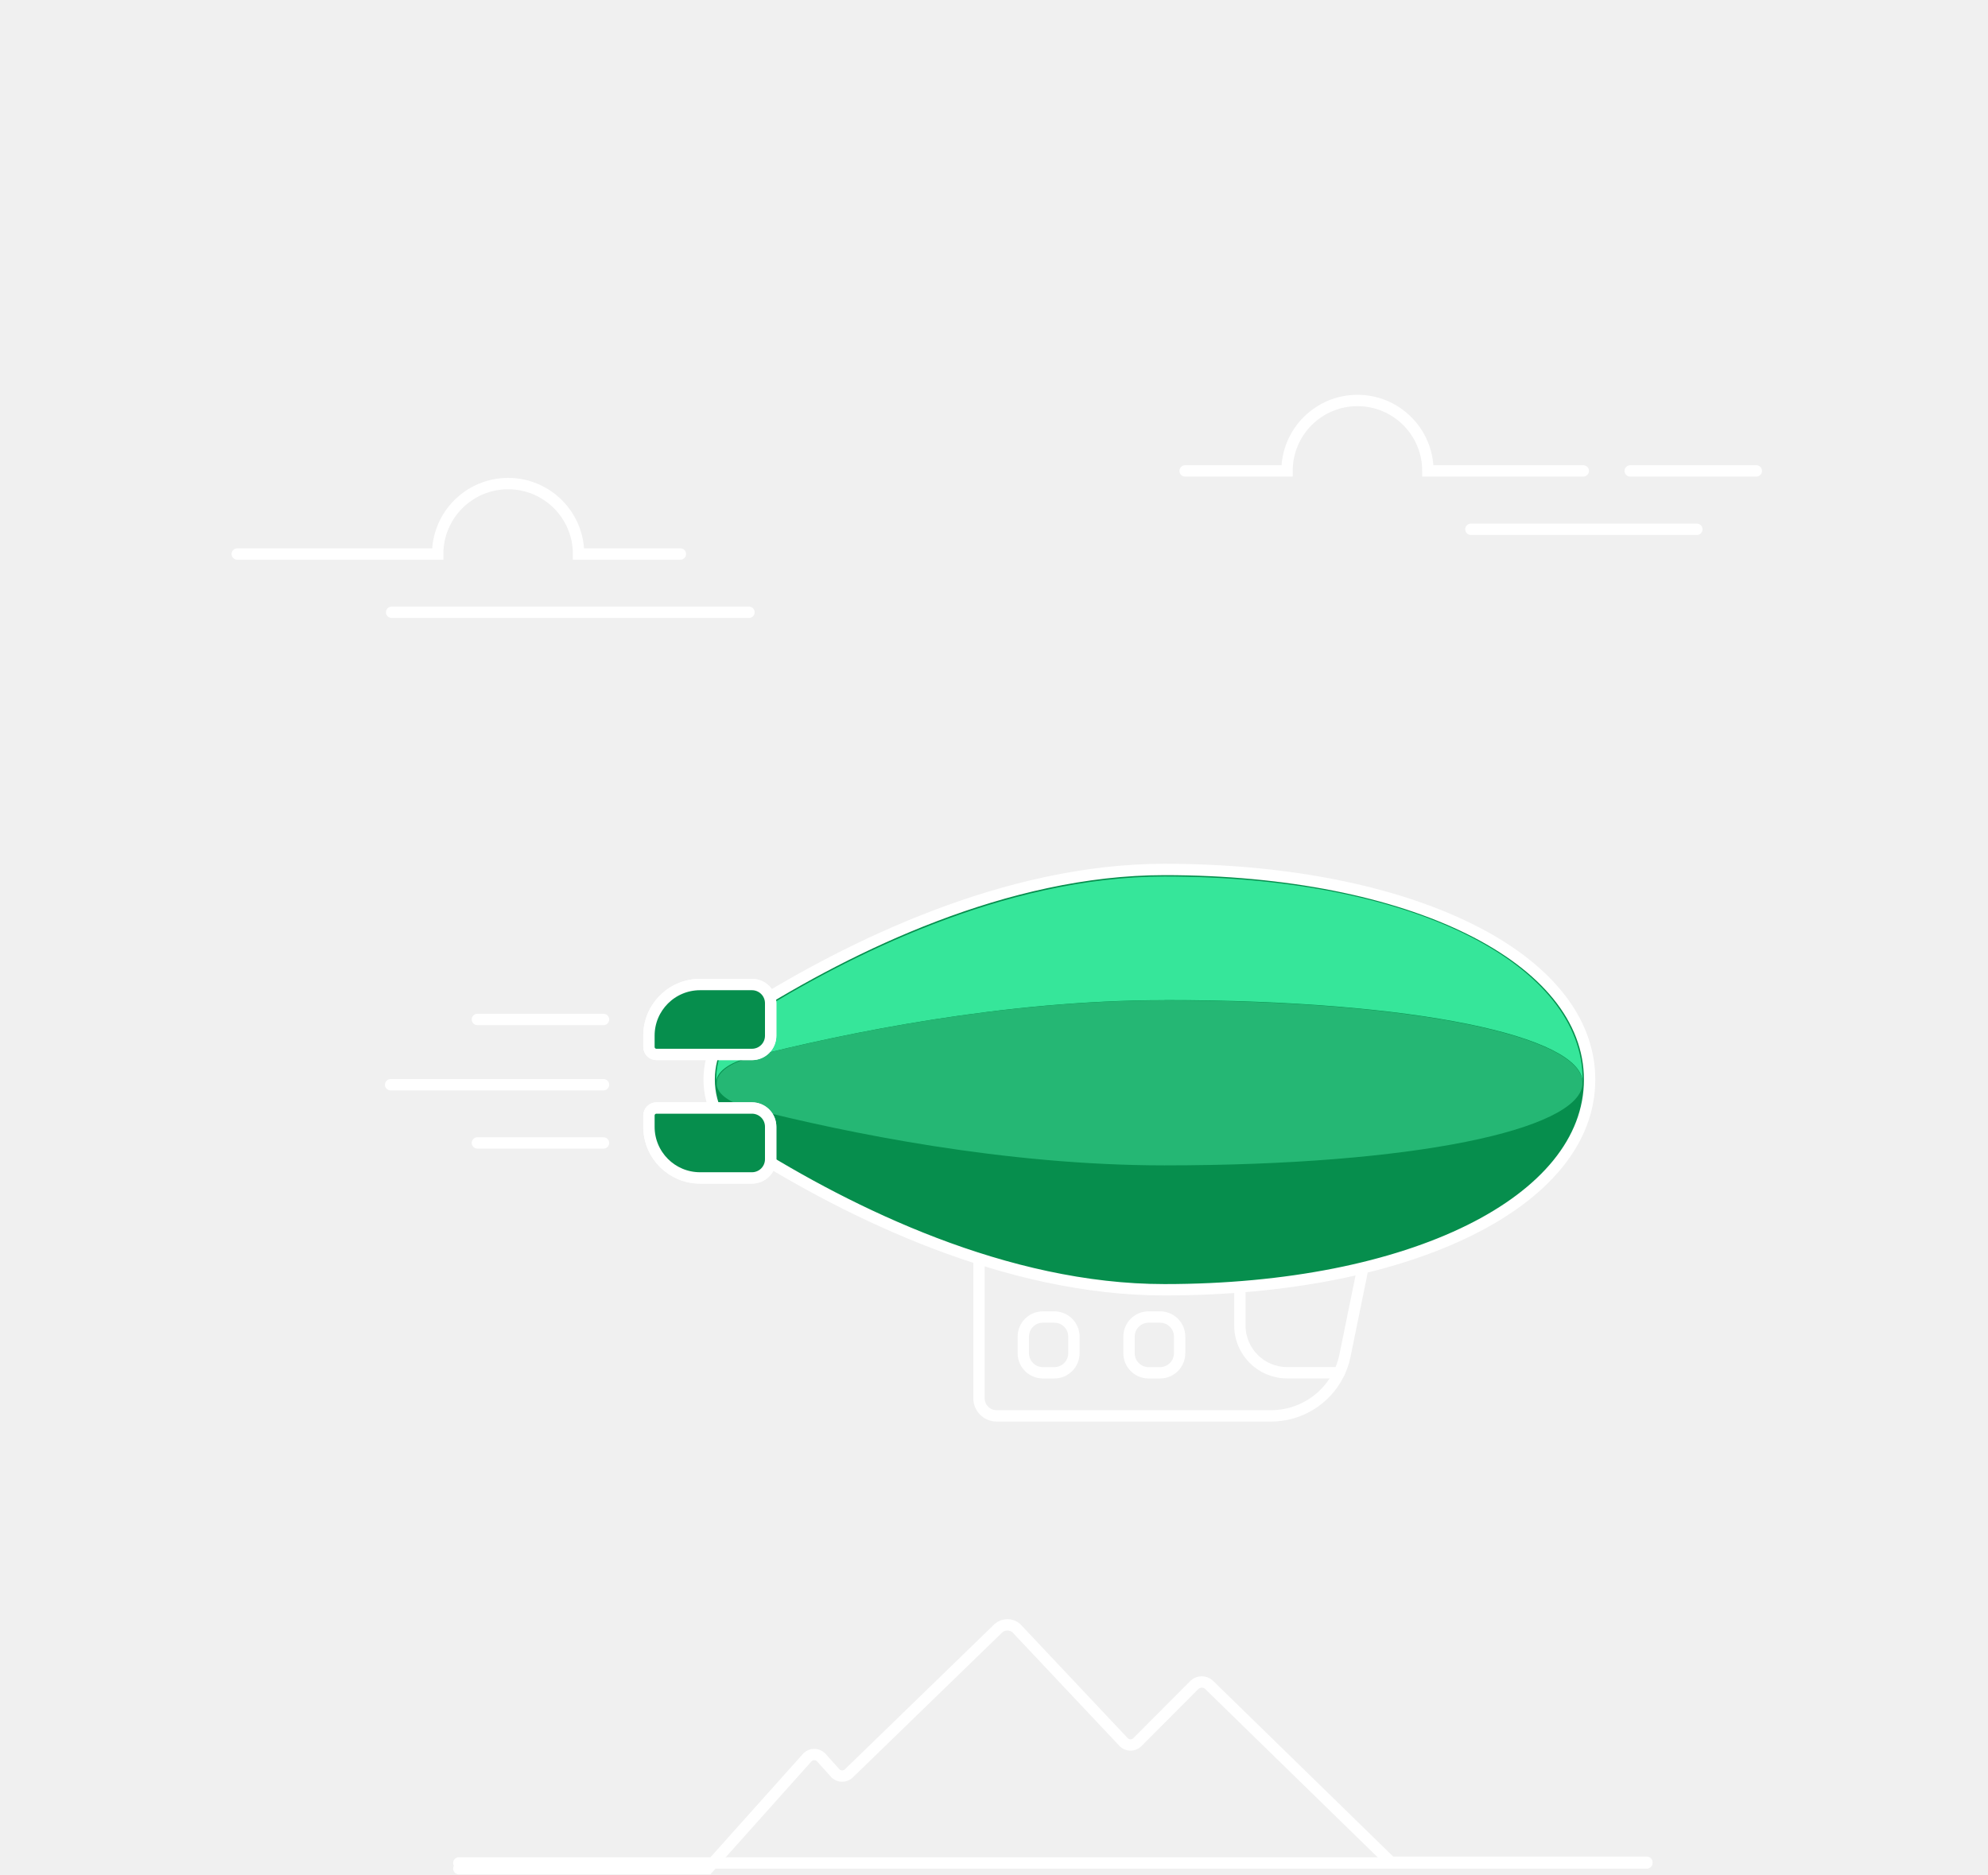
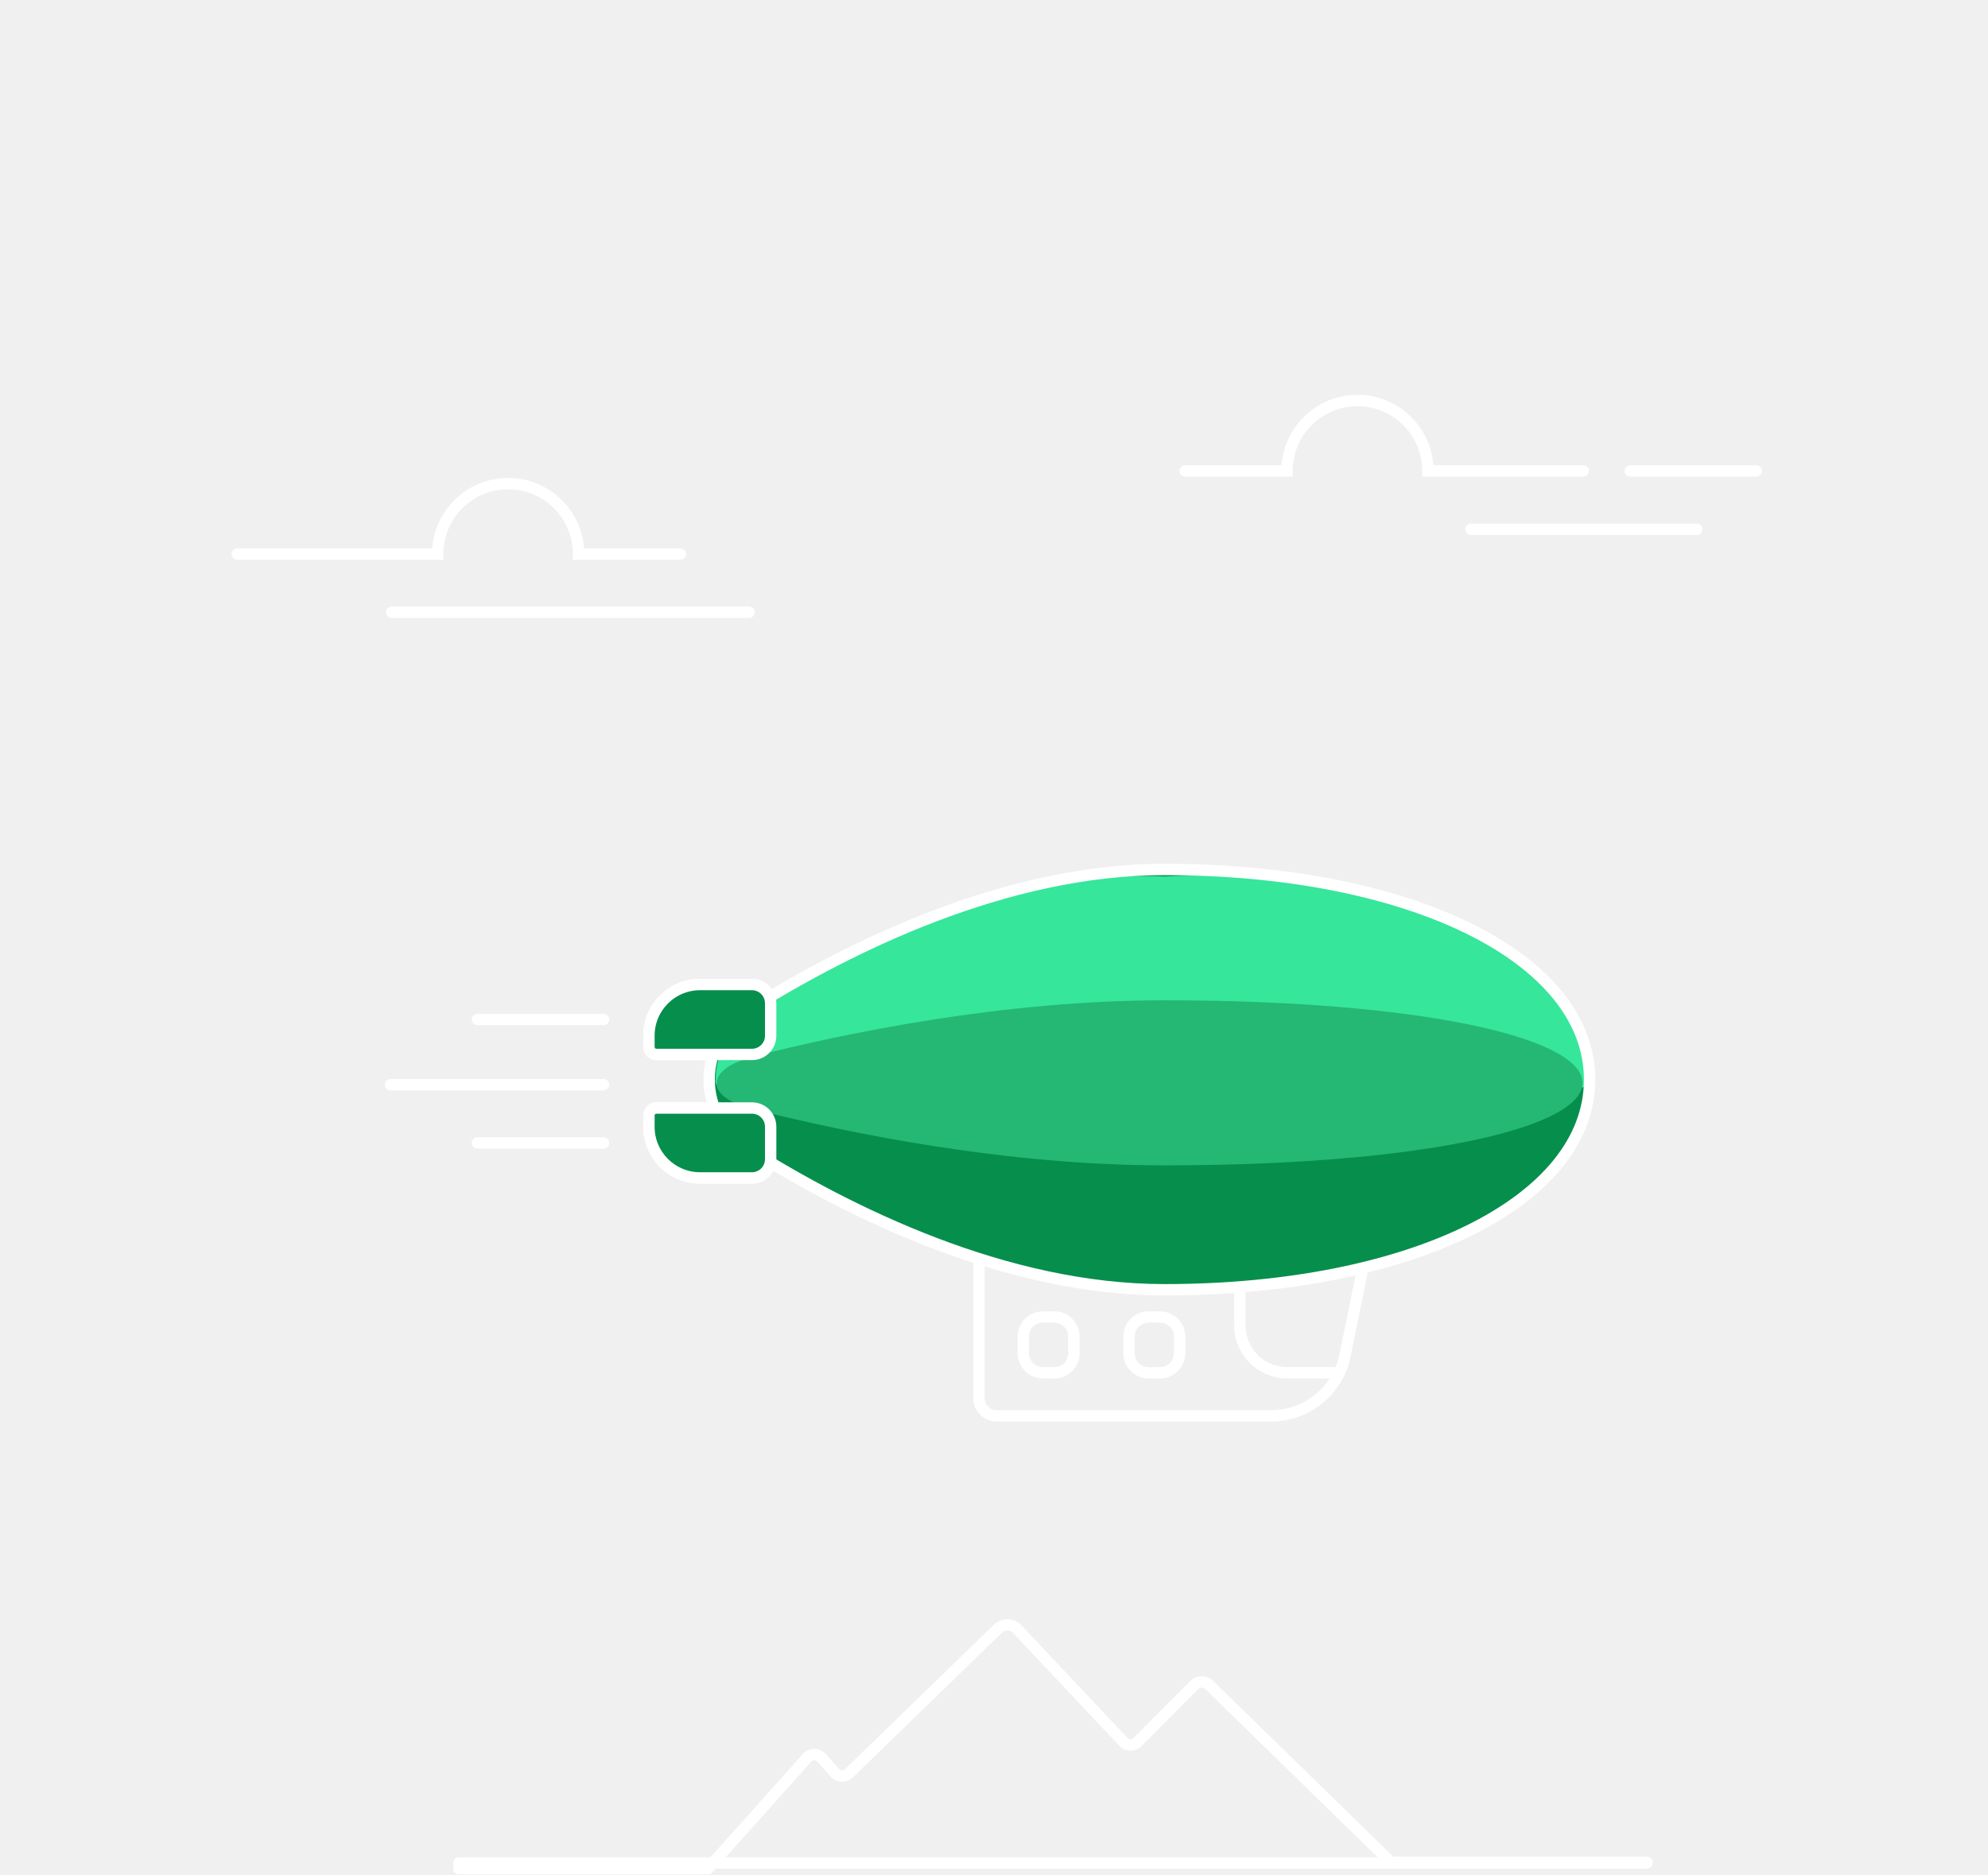
<svg xmlns="http://www.w3.org/2000/svg" viewBox="0 0 350 330">
  <g>
-     <path d="M175.44,249.28h48.36a13.27,13.27,0,0,0,13-10.65l3.74-18.32H172.36v25.89A3.09,3.09,0,0,0,175.44,249.28Z" fill="none" stroke="#fff" stroke-linecap="round" stroke-linejoin="round" stroke-width="2" />
-     <path d="M235.79,241.69h-9.22a8.31,8.31,0,0,1-8.28-8.31V220.31" fill="none" stroke="#fff" stroke-linecap="round" stroke-miterlimit="10" stroke-width="2" />
-     <path d="M204.25,231.88h-2.05a3.45,3.45,0,0,0-3.43,3.45v2.92a3.45,3.45,0,0,0,3.43,3.45h2.05a3.45,3.45,0,0,0,3.43-3.45v-2.92A3.44,3.44,0,0,0,204.25,231.88Z" fill="none" stroke="#fff" stroke-linecap="round" stroke-linejoin="round" stroke-width="2" />
-     <path d="M185.64,231.88h-2.05a3.45,3.45,0,0,0-3.43,3.45v2.92a3.45,3.45,0,0,0,3.43,3.45h2.05a3.45,3.45,0,0,0,3.43-3.45v-2.92A3.45,3.45,0,0,0,185.64,231.88Z" fill="none" stroke="#fff" stroke-linecap="round" stroke-linejoin="round" stroke-width="2" />
+     <g id="board" transform-origin="50% 90%">
+       <animateTransform attributeName="transform" type="translate" values="0 0; 0 -23; 0 0" dur="3s" repeatCount="indefinite" />
+       <animateTransform attributeName="transform" type="scale" values="1 1; 1 0.7; 1 1" dur="3s" additive="sum" repeatCount="indefinite" />
+       <path d="M175.44,249.28h48.36a13.27,13.27,0,0,0,13-10.65l3.74-18.32H172.36v25.89A3.09,3.09,0,0,0,175.44,249.28Z" fill="none" stroke="#fff" stroke-linecap="round" stroke-linejoin="round" stroke-width="2" />
+       <path d="M235.79,241.69h-9.22a8.31,8.31,0,0,1-8.28-8.31V220.31" fill="none" stroke="#fff" stroke-linecap="round" stroke-miterlimit="10" stroke-width="2" />
+       <path d="M204.25,231.88h-2.05a3.45,3.45,0,0,0-3.43,3.45v2.92a3.45,3.45,0,0,0,3.43,3.45h2.05a3.45,3.45,0,0,0,3.43-3.45v-2.92A3.44,3.44,0,0,0,204.25,231.88Z" fill="none" stroke="#fff" stroke-linecap="round" stroke-linejoin="round" stroke-width="2" />
+       <path d="M185.64,231.88h-2.05a3.45,3.45,0,0,0-3.43,3.45v2.92a3.45,3.45,0,0,0,3.43,3.45h2.05a3.45,3.45,0,0,0,3.43-3.45v-2.92A3.45,3.45,0,0,0,185.64,231.88Z" fill="none" stroke="#fff" stroke-linecap="round" stroke-linejoin="round" stroke-width="2" />
+     </g>
+     <g id="rearWings" transform="0 3">
+       <animateTransform attributeName="transform" type="translate" values="0 3; 0 -3; 0 3" dur="3s" repeatCount="indefinite" />
+       <path d="M123.23,173.34h9.16a3.29,3.29,0,0,1,3.29,3.3v5.71a3.29,3.29,0,0,1-3.29,3.3H115.57a1.32,1.32,0,0,1-1.32-1.32v-2a9,9,0,0,1,9-9" fill="#068e4d" />
+       <path d="M123.23,173.34h9.16a3.29,3.29,0,0,1,3.29,3.3v5.71a3.29,3.29,0,0,1-3.29,3.3H115.57a1.32,1.32,0,0,1-1.32-1.32v-2A9,9,0,0,1,123.23,173.34Z" fill="none" stroke="#fff" stroke-linecap="round" stroke-linejoin="round" stroke-width="2" />
+       <path d="M123.23,207.39h9.16a3.29,3.29,0,0,0,3.29-3.3v-5.71a3.29,3.29,0,0,0-3.29-3.3H115.57a1.32,1.32,0,0,0-1.32,1.32v2a9,9,0,0,0,9,9" fill="#068e4d" />
+       <path d="M123.23,207.39h9.16a3.29,3.29,0,0,0,3.29-3.3v-5.71a3.29,3.29,0,0,0-3.29-3.3H115.57a1.32,1.32,0,0,0-1.32,1.32v2A9,9,0,0,0,123.23,207.39Z" fill="none" stroke="#fff" stroke-linecap="round" stroke-linejoin="round" stroke-width="2" />
+     </g>
    <path d="M205,227.08c43.38,0,74.86-15.55,74.86-37s-31.48-37-74.86-37c-27.94,0-55.36,13.53-73.46,24.87a14.3,14.3,0,0,0,0,24.21c18.09,11.33,45.52,24.87,73.46,24.87" fill="#068e4d" />
+     <path d="M132.18,195.12c16.74,4.27,44.58,10,72.81,10,44.14,0,72.75-6.32,73.6-14.18-0.86,19.34-29.45,34.86-73.6,34.86-28.23,0-56.07-14.19-72.81-24.68a12.88,12.88,0,0,1-6-10.18c0.26,1.61,2.26,3.18,6,4.14" fill="#068e4d" />
+     <path id="body-app" d="m 205 197 C 182 197 168 197 157 196 C 147 192 125 195 126 190 a 12.93 12.93 0 0 1 6.18 -11 c 15.82 -12 43.82 -26 72.81 -24.68 c 44.01 -2.32 76.01 14.68 75.01 36.68 c -3 1 -3 1 -4 1 C 270 195 251 196 206 197" fill="#36e69a">
+       <animate attributeName="d" values="m 205 197 C 182 197 168 197 157 196 C 147 192 125 195 126 190 a 12.93 12.93 0 0 1 6.18 -11 c 15.82 -12 43.82 -26 72.81 -24.68 c 44.01 -2.32 76.01 14.68 75.01 36.68 c -3 1 -3 1 -4 1 C 270 195 251 196 206 197;         M 206 199 C 182 200 170 200 157 201 C 138 198 125 200 126 190 a 12.93 12.93 0 0 1 6.18 -11 c 15.82 -12 43.82 -26 72.81 -24.68 c 44.01 -2.32 76.01 14.68 75.01 40.68 c -3 1 -3 1 -6 1 C 269 198 251 198 206 199;         m 205 197 C 182 197 168 197 157 196 C 147 192 125 195 126 190 a 12.93 12.93 0 0 1 6.18 -11 c 15.82 -12 43.82 -26 72.81 -24.68 c 44.01 -2.32 76.01 14.68 75.01 36.68 c -3 1 -3 1 -4 1 C 270 195 251 196 206 197" dur="3s" repeatCount="indefinite" />
+     </path>
+     <path id="body-shadow" transform-origin="center" d="M132.18,186.12c16.74-4.27,44.58-10,72.81-10,44.53,0,73.26,6.43,73.61,14.38,0,0.17,0,.34,0,0.51-0.85,7.86-29.45,14.17-73.6,14.17-28.23,0-56.07-5.76-72.81-10-3.79-1-5.79-2.53-6-4.13l0-.51c0.13-1.69,2.15-3.36,6.1-4.37" fill="#25b774">
+       <animate attributeName="d" values="M132.18,186.12c16.74-4.27,44.58-10,72.81-10,44.53,0,73.26,6.43,73.61,14.38,0,0.17,0,.34,0,0.51-0.85,7.86-29.45,14.17-73.6,14.17-28.23,0-56.07-5.76-72.81-10-3.79-1-5.79-2.53-6-4.13l0-.51c0.13-1.69,2.15-3.36,6.1-4.37;         M 132 186 c 15.82 -4.12 44.82 -6.12 72.82 -6.12 c 33 0 67.18 1.12 73.61 8.38 c 0 0.17 0 0.34 0 0.51 c 0.4 12.99 -52.61 14.11 -73.61 15.11 c -17 0 -64 -5 -73 -7 c -4 -1 -6 -2 -6 -4.13 l 0.18 -2.75 c 1 -2 3 -3 6 -4;         M132.18,186.12c16.74-4.27,44.58-10,72.81-10,44.53,0,73.26,6.43,73.61,14.38,0,0.17,0,.34,0,0.51-0.85,7.86-29.45,14.17-73.6,14.17-28.23,0-56.07-5.76-72.81-10-3.79-1-5.79-2.53-6-4.13l0-.51c0.13-1.69,2.15-3.36,6.1-4.37" dur="3s" repeatCount="indefinite" />
+       <animateTransform attributeName="transform" type="translate" values="0 0; 0 6; 0 0" dur="3s" additive="sum" repeatCount="indefinite" />
+     </path>
    <path d="M205,227.08c43.38,0,74.86-15.55,74.86-37s-31.48-37-74.86-37c-27.94,0-55.36,13.53-73.46,24.87a14.3,14.3,0,0,0,0,24.21C149.63,213.54,177.06,227.08,205,227.08Z" fill="none" stroke="#fff" stroke-width="2" />
-     <path d="M205,176.09c-28.23,0-56.07,5.76-72.81,10-3.95,1-6,2.66-6.08,4.34A12.93,12.93,0,0,1,132.18,179c16.74-10.5,44.58-24.68,72.81-24.68,44.81,0,73.64,16,73.64,35.75,0,0.12,0,.24,0,0.37-0.37-7.95-29.1-14.37-73.63-14.37" fill="#36e69a" />
-     <path d="M132.18,195.12c16.74,4.27,44.58,10,72.81,10,44.14,0,72.75-6.32,73.6-14.18-0.86,19.34-29.45,34.86-73.6,34.86-28.23,0-56.07-14.19-72.81-24.68a12.88,12.88,0,0,1-6-10.18c0.26,1.61,2.26,3.18,6,4.14" fill="#068e4d" />
-     <path d="M132.18,186.12c16.74-4.27,44.58-10,72.81-10,44.53,0,73.26,6.43,73.61,14.38,0,0.17,0,.34,0,0.51-0.85,7.86-29.45,14.17-73.6,14.17-28.23,0-56.07-5.76-72.81-10-3.79-1-5.79-2.53-6-4.13l0-.51c0.13-1.69,2.15-3.36,6.1-4.37" fill="#25b774" />
-     <path d="M123.23,173.34h9.16a3.29,3.29,0,0,1,3.29,3.3v5.71a3.29,3.29,0,0,1-3.29,3.3H115.57a1.32,1.32,0,0,1-1.32-1.32v-2a9,9,0,0,1,9-9" fill="#068e4d" />
-     <path d="M123.23,173.34h9.16a3.29,3.29,0,0,1,3.29,3.3v5.71a3.29,3.29,0,0,1-3.29,3.3H115.57a1.32,1.32,0,0,1-1.32-1.32v-2A9,9,0,0,1,123.23,173.34Z" fill="none" stroke="#fff" stroke-linecap="round" stroke-linejoin="round" stroke-width="2" />
-     <path d="M123.23,207.39h9.16a3.29,3.29,0,0,0,3.29-3.3v-5.71a3.29,3.29,0,0,0-3.29-3.3H115.57a1.32,1.32,0,0,0-1.32,1.32v2a9,9,0,0,0,9,9" fill="#068e4d" />
-     <path d="M123.23,207.39h9.16a3.29,3.29,0,0,0,3.29-3.3v-5.71a3.29,3.29,0,0,0-3.29-3.3H115.57a1.32,1.32,0,0,0-1.32,1.32v2A9,9,0,0,0,123.23,207.39Z" fill="none" stroke="#fff" stroke-linecap="round" stroke-linejoin="round" stroke-width="2" />
-     <path d="M123.23,173.34h9.16a3.29,3.29,0,0,1,3.29,3.3v5.71a3.29,3.29,0,0,1-3.29,3.3H115.57a1.32,1.32,0,0,1-1.32-1.32v-2a9,9,0,0,1,9-9" fill="#068e4d" />
-     <path d="M123.23,173.34h9.16a3.29,3.29,0,0,1,3.29,3.3v5.71a3.29,3.29,0,0,1-3.29,3.3H115.57a1.32,1.32,0,0,1-1.32-1.32v-2A9,9,0,0,1,123.23,173.34Z" fill="none" stroke="#fff" stroke-linecap="round" stroke-linejoin="round" stroke-width="2" />
-     <path d="M123.23,207.39h9.16a3.29,3.29,0,0,0,3.29-3.3v-5.71a3.29,3.29,0,0,0-3.29-3.3H115.57a1.32,1.32,0,0,0-1.32,1.32v2a9,9,0,0,0,9,9" fill="#068e4d" />
-     <path d="M123.23,207.39h9.16a3.29,3.29,0,0,0,3.29-3.3v-5.71a3.29,3.29,0,0,0-3.29-3.3H115.57a1.32,1.32,0,0,0-1.32,1.32v2A9,9,0,0,0,123.23,207.39Z" fill="none" stroke="#fff" stroke-linecap="round" stroke-linejoin="round" stroke-width="2" />
+     <g id="frontWings" transform="0 -3">
+       <animateTransform attributeName="transform" type="translate" values="0 -3; 0 3; 0 -3" dur="3s" repeatCount="indefinite" />
+       <path d="M123.23,173.34h9.16a3.29,3.29,0,0,1,3.29,3.3v5.71a3.29,3.29,0,0,1-3.29,3.3H115.57a1.32,1.32,0,0,1-1.32-1.32v-2a9,9,0,0,1,9-9" fill="#068e4d" />
+       <path d="M123.23,207.39h9.16a3.29,3.29,0,0,0,3.29-3.3v-5.71a3.29,3.29,0,0,0-3.29-3.3H115.57a1.32,1.32,0,0,0-1.32,1.32v2a9,9,0,0,0,9,9" fill="#068e4d" />
+       <path d="M123.23,173.34h9.16a3.29,3.29,0,0,1,3.29,3.3v5.71a3.29,3.29,0,0,1-3.29,3.3H115.57a1.32,1.32,0,0,1-1.32-1.32v-2A9,9,0,0,1,123.23,173.34Z" fill="none" stroke="#fff" stroke-linecap="round" stroke-linejoin="round" stroke-width="2" />
+       <path d="M123.23,207.39h9.16a3.29,3.29,0,0,0,3.29-3.3v-5.71a3.29,3.29,0,0,0-3.29-3.3H115.57a1.32,1.32,0,0,0-1.32,1.32v2A9,9,0,0,0,123.23,207.39Z" fill="none" stroke="#fff" stroke-linecap="round" stroke-linejoin="round" stroke-width="2" />
+     </g>
  </g>
  <line x1="68.95" y1="107.8" x2="131.86" y2="107.8" fill="none" stroke="#fff" stroke-linecap="round" stroke-miterlimit="10" stroke-width="2" />
  <g>
    <path d="M41.77,97.54H77.06a12.4,12.4,0,1,1,24.8,0h17.93" fill="none" stroke="#fff" stroke-linecap="round" stroke-miterlimit="10" stroke-width="2" />
  </g>
  <line x1="258.96" y1="93.19" x2="298.74" y2="93.19" fill="none" stroke="#fff" stroke-linecap="round" stroke-miterlimit="10" stroke-width="2" />
  <g>
    <path d="M278.75,82.91H251.39a12.4,12.4,0,1,0-24.8,0H208.65" fill="none" stroke="#fff" stroke-linecap="round" stroke-miterlimit="10" stroke-width="2" />
    <line x1="287.01" y1="82.91" x2="309.21" y2="82.91" fill="none" stroke="#fff" stroke-linecap="round" stroke-miterlimit="10" stroke-width="2" />
  </g>
  <line x1="106.25" y1="179.49" x2="84.05" y2="179.49" fill="none" stroke="#fff" stroke-linecap="round" stroke-miterlimit="10" stroke-width="2" />
  <line x1="106.25" y1="201.23" x2="84.05" y2="201.23" fill="none" stroke="#fff" stroke-linecap="round" stroke-miterlimit="10" stroke-width="2" />
  <line x1="106.25" y1="190.98" x2="68.77" y2="190.98" fill="none" stroke="#fff" stroke-linecap="round" stroke-miterlimit="10" stroke-width="2" />
  <g>
    <path d="M289.94,327.88H244.88L212.8,296.58a1.89,1.89,0,0,0-2.44,0l-10.2,10.23a1.72,1.72,0,0,1-2.25,0l-19-20.17a2.4,2.4,0,0,0-3.1,0l-26.42,25.64a1.71,1.71,0,0,1-2.25,0l-2.63-2.92a1.71,1.71,0,0,0-2.31,0L124.63,329H80.78" fill="none" stroke="#fff" stroke-linecap="round" stroke-miterlimit="10" stroke-width="2" />
    <path d="M289.94,328H200.15c-0.86,0-1.56,0-2.25,0h-19c-1.5,0-2.23,0-3.1,0h-32.3c-1.09,0-1.66,0-2.31,0H80.78" fill="none" stroke="#fff" stroke-linecap="round" stroke-miterlimit="10" stroke-width="2" />
  </g>
</svg>
